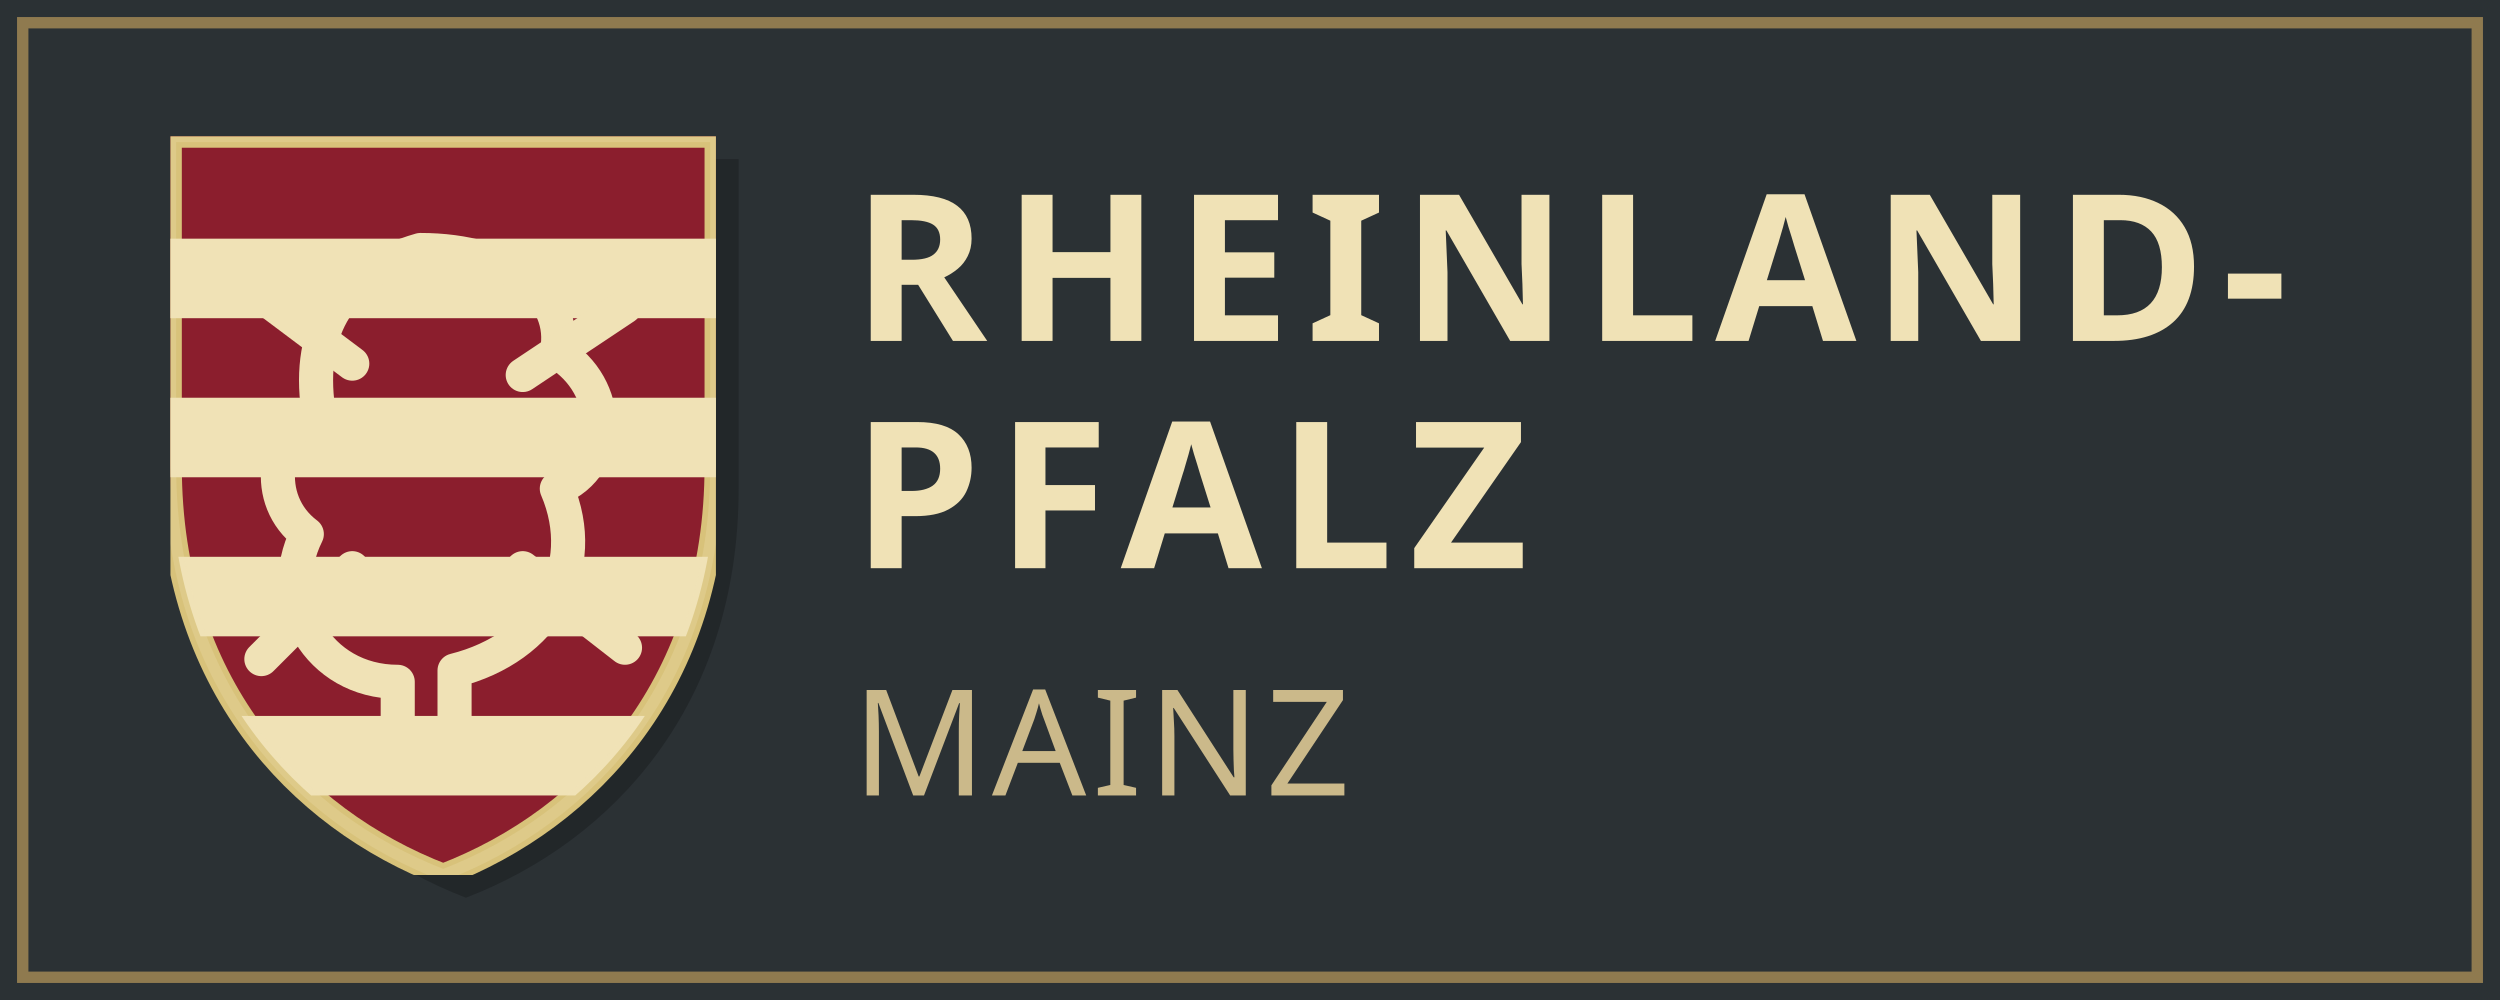
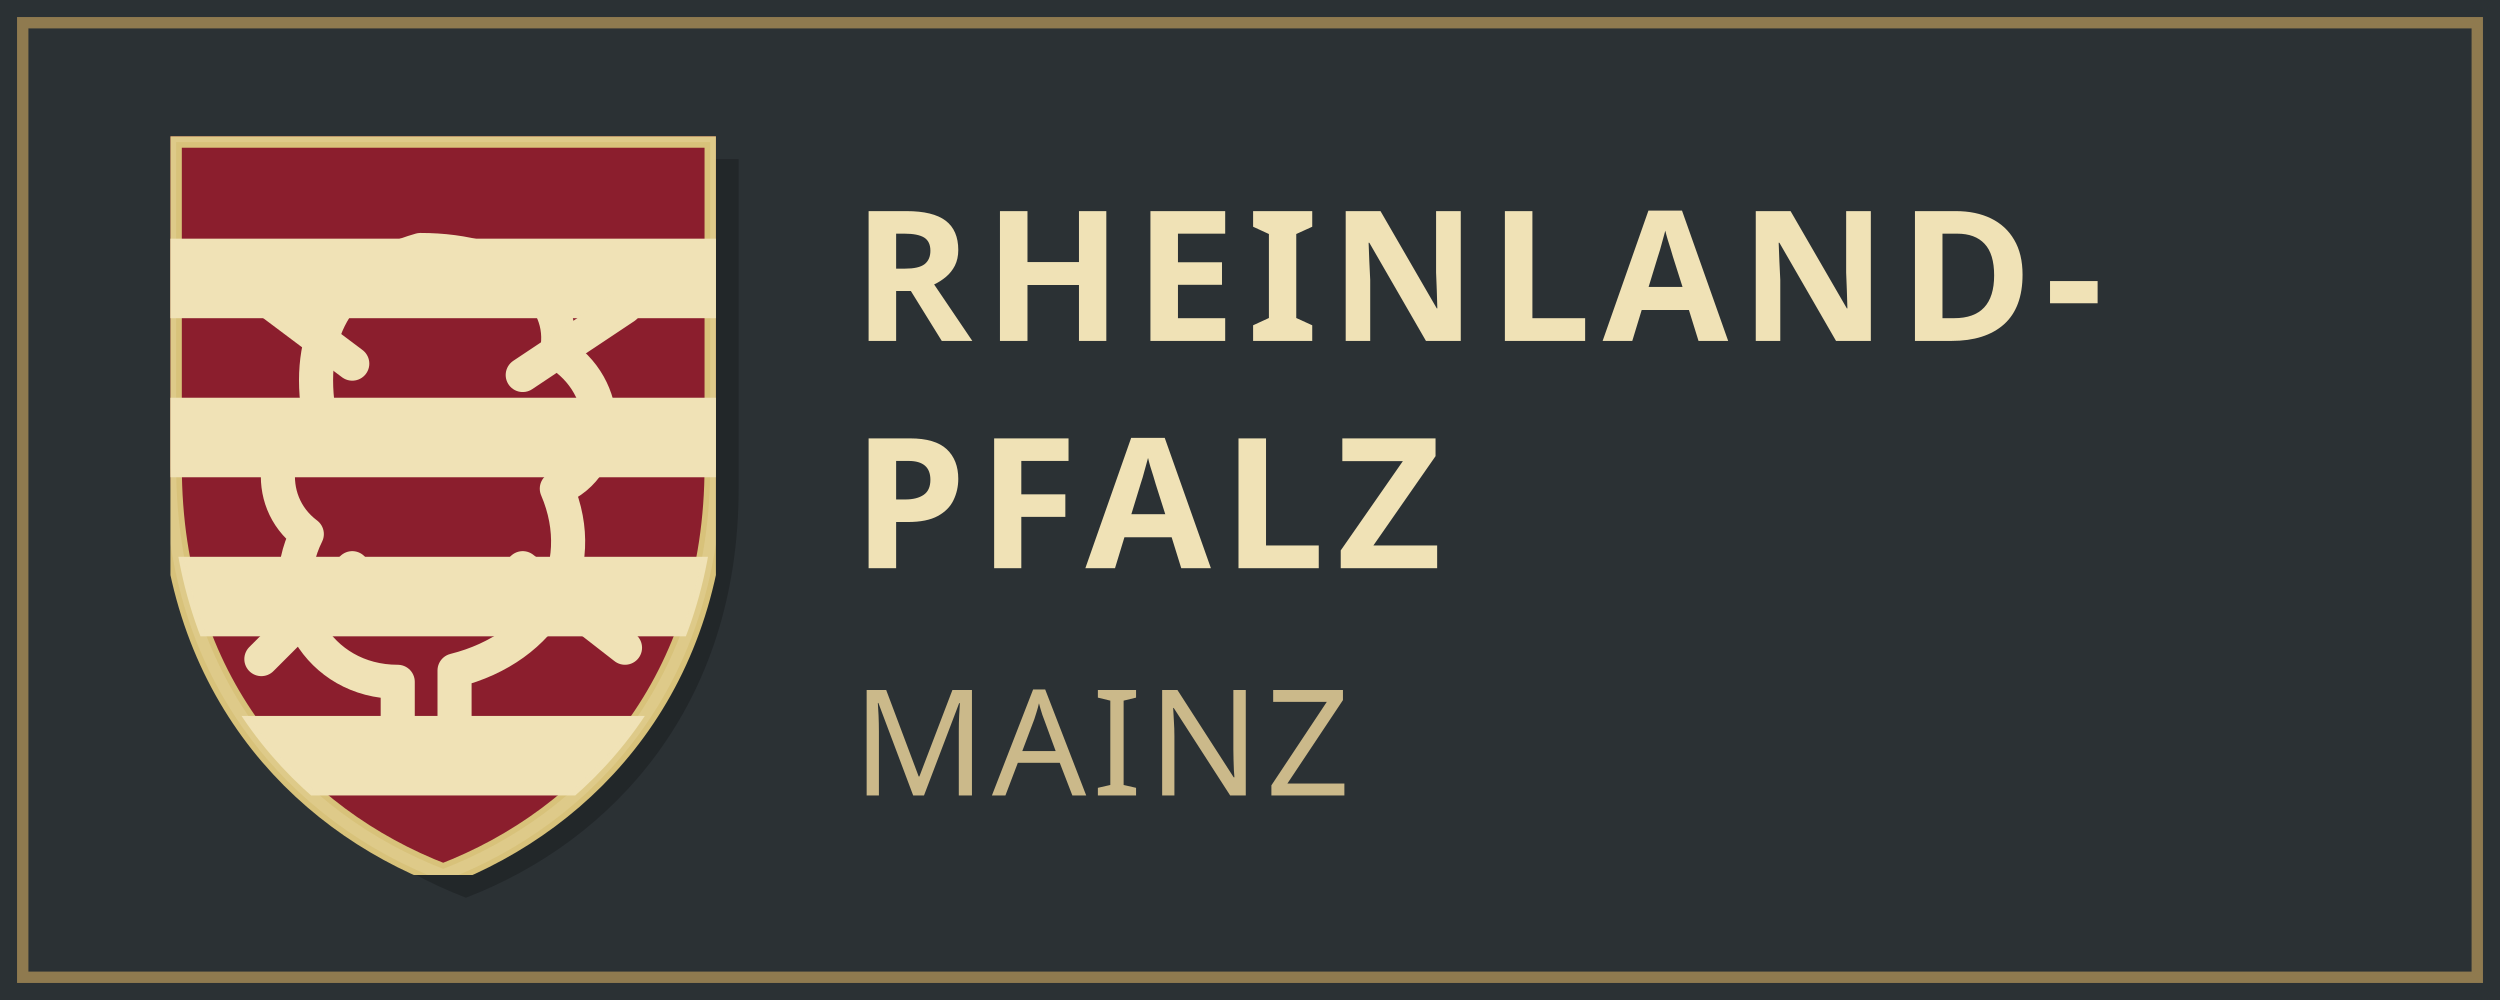
<svg xmlns="http://www.w3.org/2000/svg" width="220" height="88" viewBox="0 0 220 88">
  <defs>
    <symbol id="shield-base" viewBox="0 0 48 65">
      <path d="M0 0 H48 V29                C48 48 37 60 24 65                C11 60 0 48 0 29 Z" />
    </symbol>
    <symbol id="hessen-shield" viewBox="0 0 48 65">
      <use href="#shield-base" fill="#8B1E2D" stroke="#D8C27A" stroke-width="2" />
      <g clip-path="url(#shieldClip)">
        <rect x="0" y="9" width="48" height="7" fill="#F0E2B6" />
        <rect x="0" y="23" width="48" height="7" fill="#F0E2B6" />
        <rect x="0" y="37" width="48" height="7" fill="#F0E2B6" />
        <rect x="0" y="51" width="48" height="7" fill="#F0E2B6" />
        <path d="M22 10                  C15 12 12 17 13 24                  C9 26 8 32 12 35                  C9 41 13 48 20 48                  L20 56                  L25 56                  L25 47                  C33 45 37 38 34 31                  C39 29 39 22 34 19                  C35 14 30 10 22 10 Z" fill="none" stroke="#F0E2B6" stroke-width="3" stroke-linecap="round" stroke-linejoin="round" />
        <path d="M16 20 L8 14                  M31 21 L40 15                  M16 38 L8 46                  M31 38 L40 45" fill="none" stroke="#F0E2B6" stroke-width="3" stroke-linecap="round" />
      </g>
      <use href="#shield-base" fill="none" stroke="#F0E2B6" stroke-width="1" opacity="0.25" />
    </symbol>
    <clipPath id="shieldClip">
      <path d="M0 0 H48 V29                C48 48 37 60 24 65                C11 60 0 48 0 29 Z" />
    </clipPath>
  </defs>
  <rect x="0" y="0" width="220" height="88" fill="#2B3134" />
  <rect x="2" y="2" width="216" height="84" rx="0" fill="#2B3134" stroke="#8F7A4F" stroke-width="1" />
  <use href="#shield-base" x="17" y="14" width="48" height="65" fill="#111315" opacity="0.35" />
  <use href="#hessen-shield" x="15" y="12" width="48" height="65" />
-   <text x="75" y="30" font-family="Futura, 'Futura PT', 'Trebuchet MS', sans-serif" font-size="18" font-weight="700" letter-spacing="1.4" fill="#F0E2B6">
+   <text x="75" y="30" font-family="'D-DIN', 'DIN 1451', sans-serif" font-size="16" font-weight="700" letter-spacing="1" fill="#F0E2B6">
    RHEINLAND-
  </text>
-   <text x="75" y="50" font-family="Futura, 'Futura PT', 'Trebuchet MS', sans-serif" font-size="18" font-weight="700" letter-spacing="1.4" fill="#F0E2B6">
+   <text x="75" y="50" font-family="'D-DIN', 'DIN 1451', sans-serif" font-size="16" font-weight="700" letter-spacing="1" fill="#F0E2B6">
    PFALZ
  </text>
-   <text x="75" y="70" font-family="Futura, 'Futura PT', 'Trebuchet MS', sans-serif" font-size="13" font-weight="400" letter-spacing="0.5" fill="#CBB98A">
+   <text x="75" y="70" font-family="'D-DIN', 'DIN 1451', sans-serif" font-size="13" font-weight="400" letter-spacing="0.5" fill="#CBB98A">
    MAINZ
  </text>
</svg>
